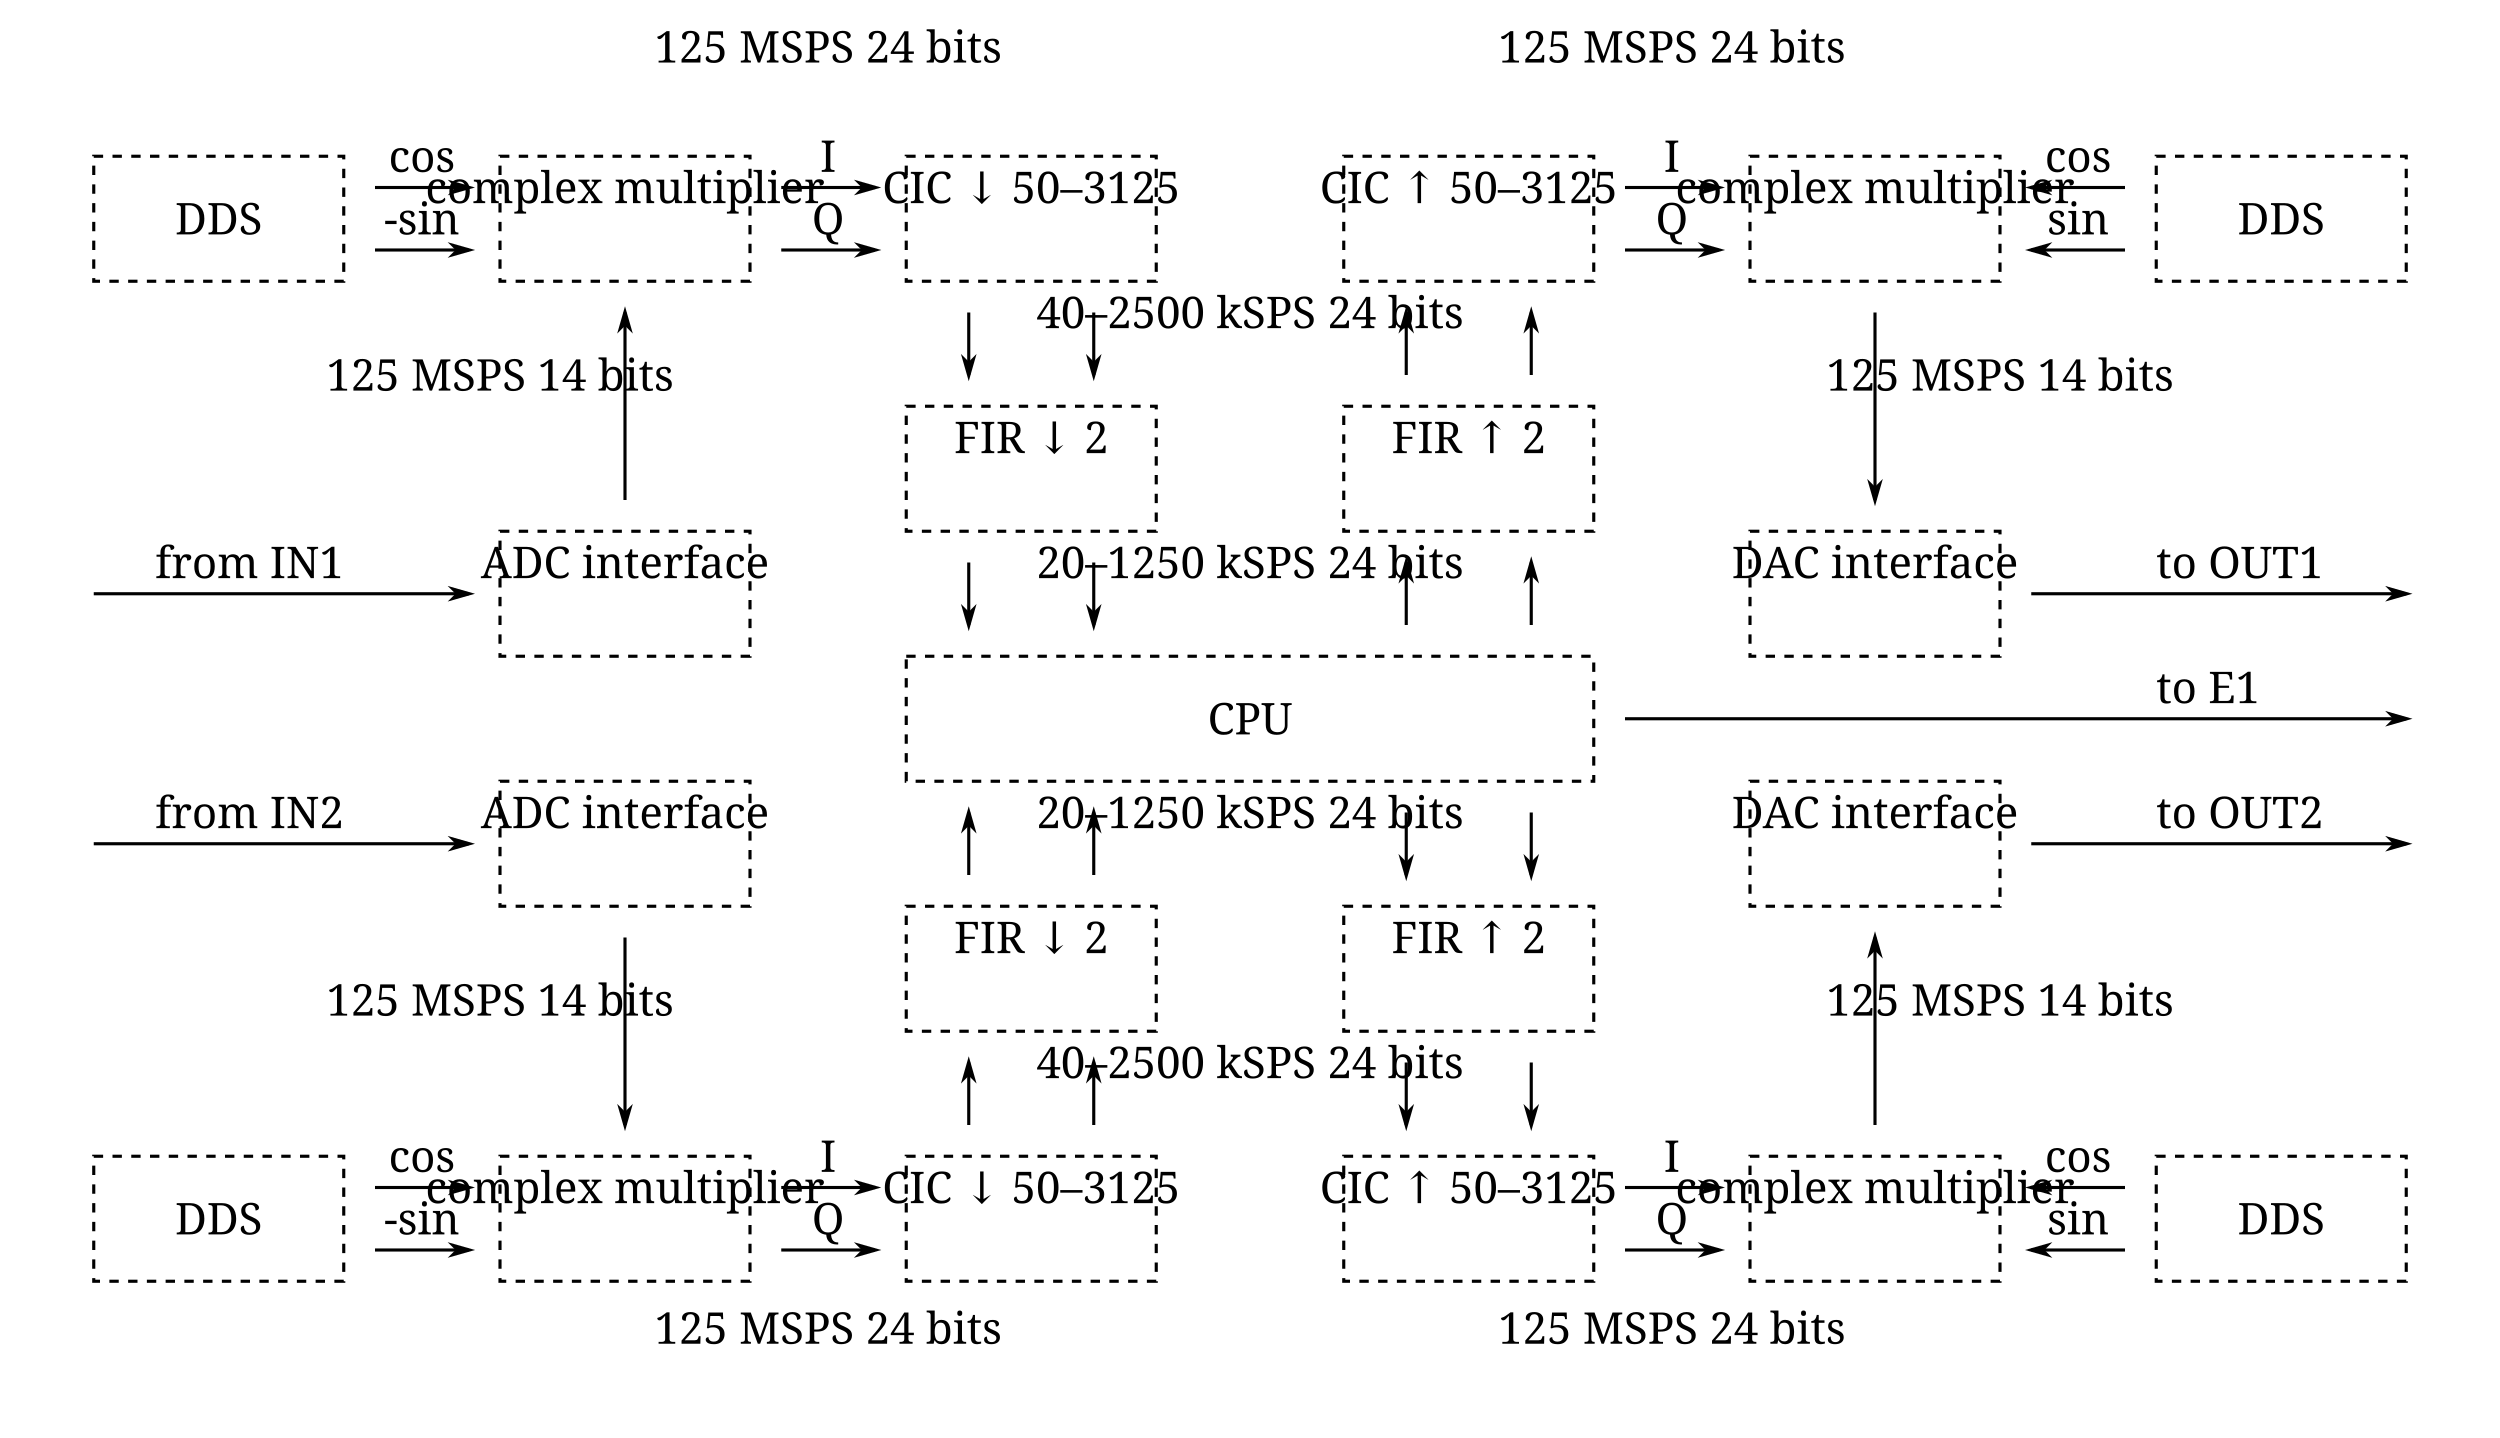
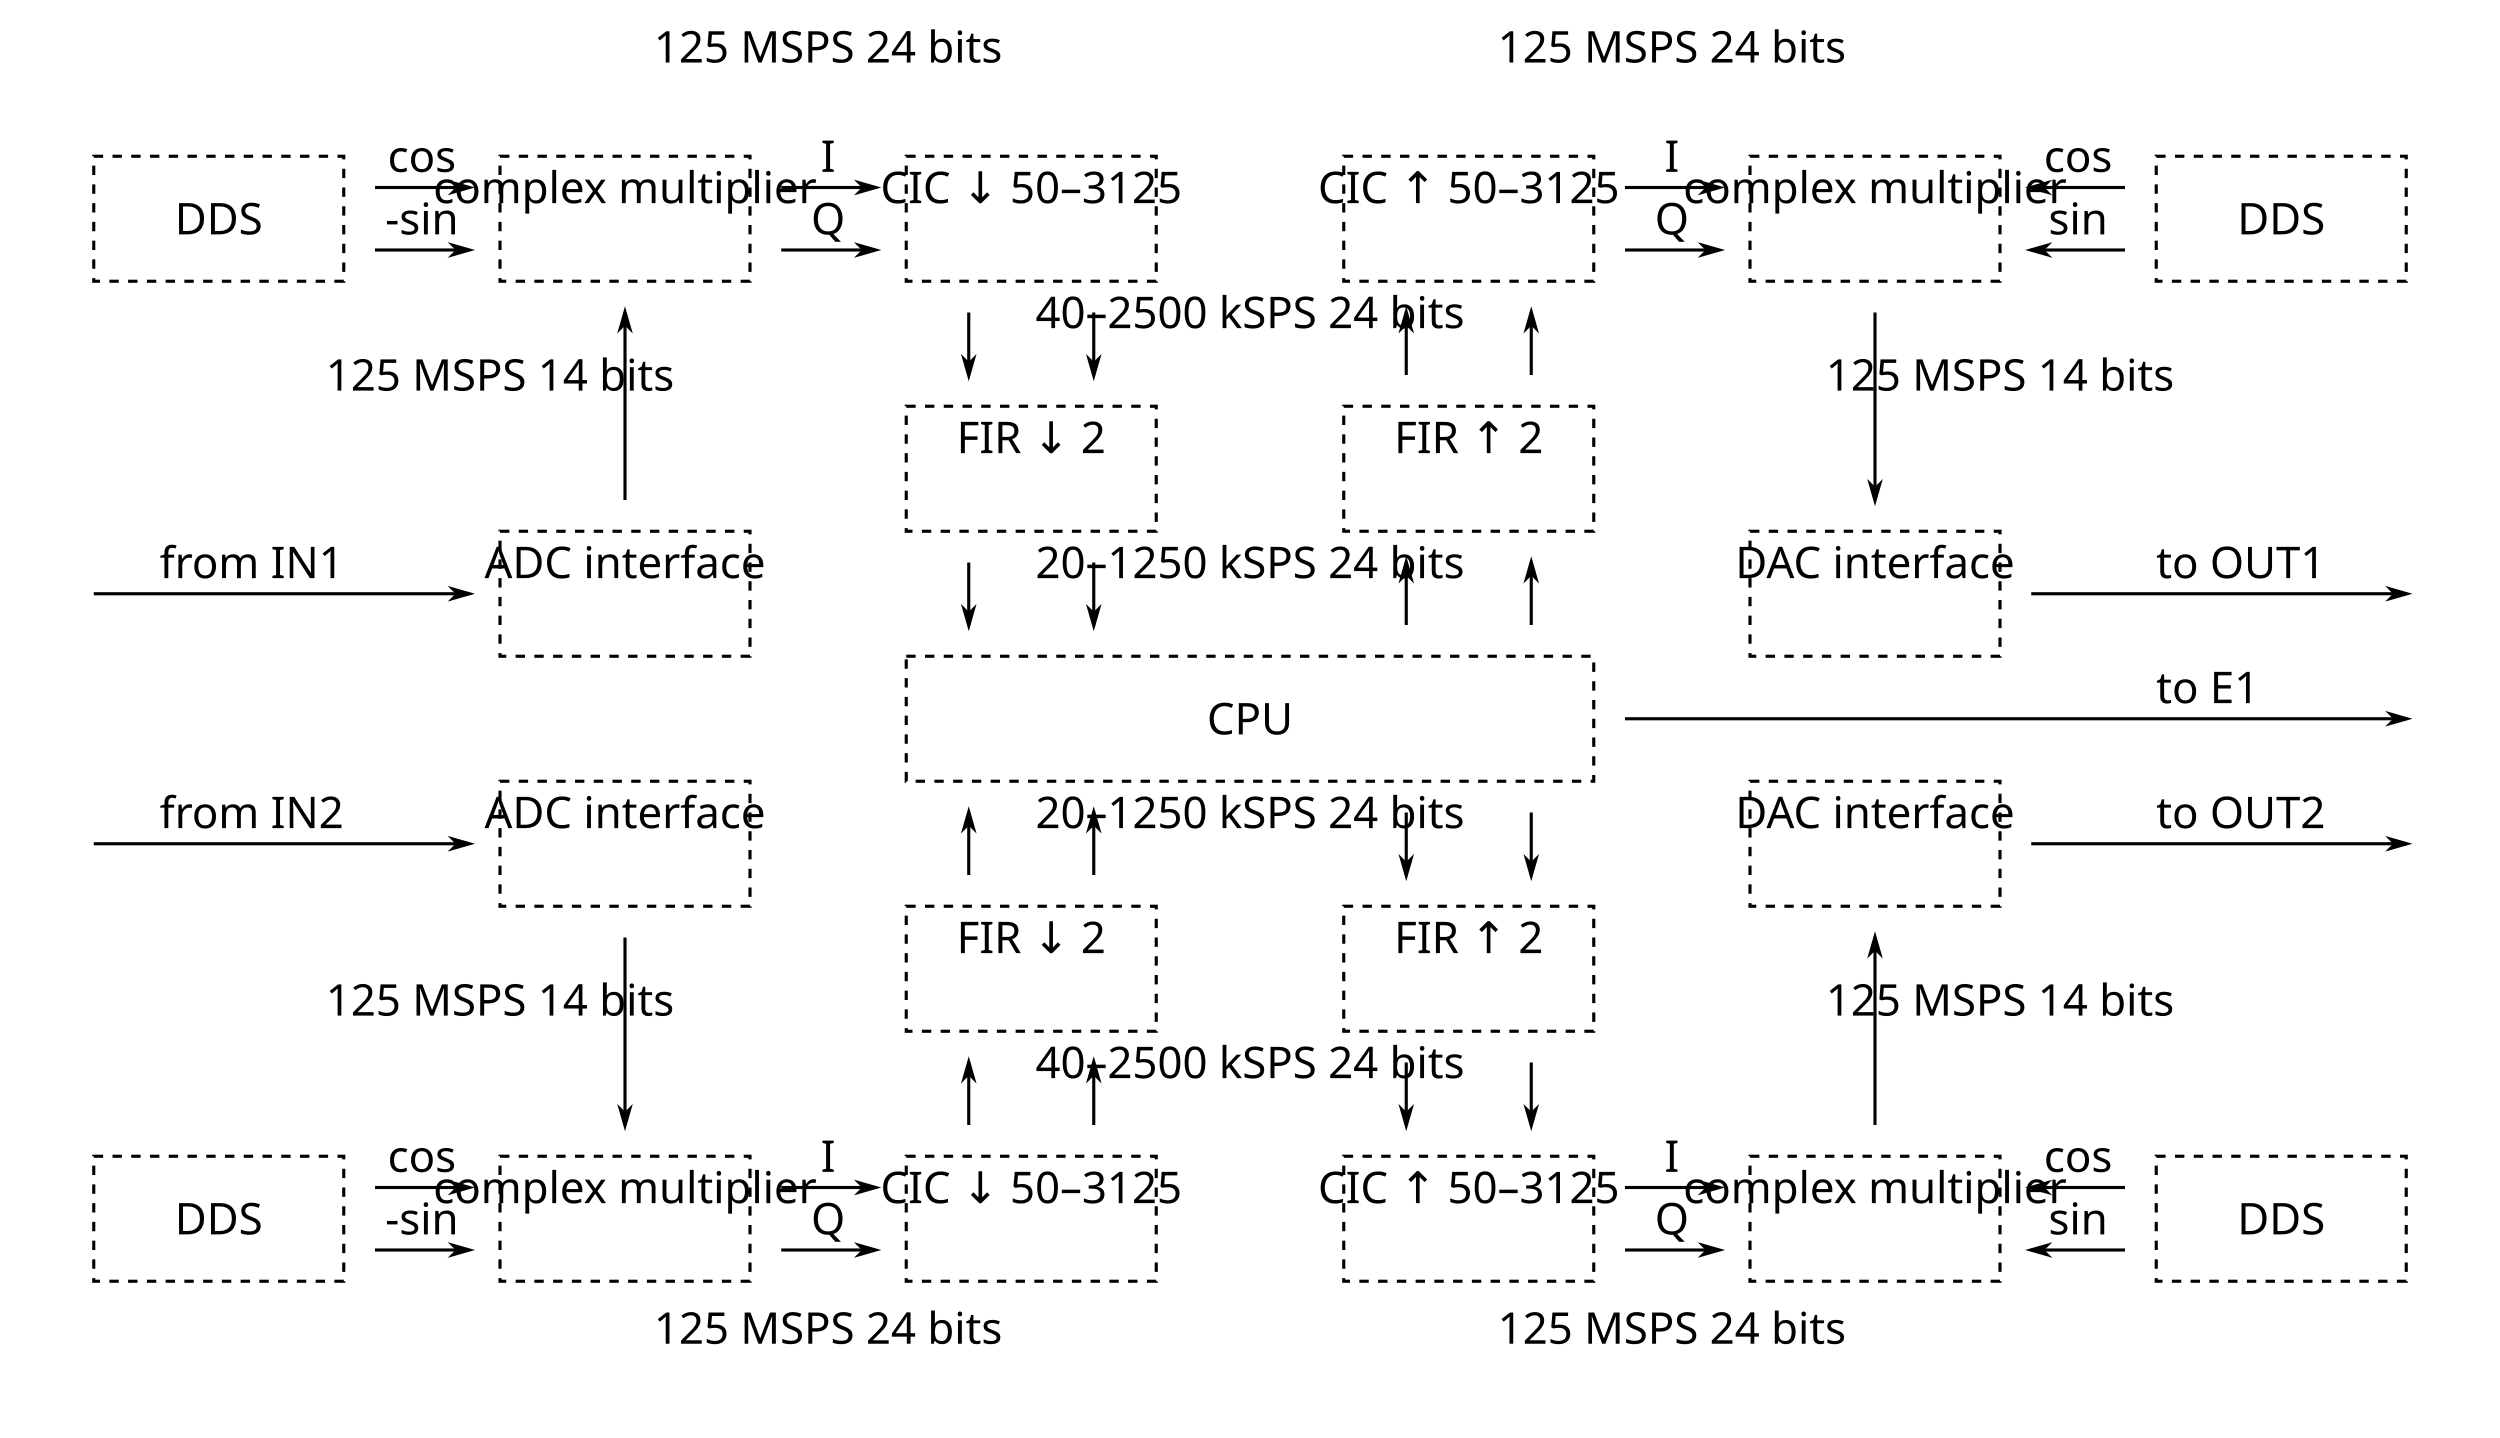
<svg xmlns="http://www.w3.org/2000/svg" width="800" height="460" version="1.1">
  <defs>
    <marker id="Arrow1L" overflow="visible" markerHeight="5" markerWidth="8.75" orient="auto-start-reverse" preserveAspectRatio="xMidYMid" refX="4.25" viewBox="0 0 8.75 5">
      <path transform="scale(-.5)" d="m0 0 5-5-17.5 5 17.5 5z" fill="context-stroke" fill-rule="evenodd" />
    </marker>
  </defs>
-   <text x="200" y="185" fill="#000000" font-family="Cambria" font-size="14px" text-align="center" text-anchor="middle" style="line-height:1.25">
+   <text x="200" y="185" fill="#000000" font-family="Carlito" font-size="14px" text-align="center" text-anchor="middle" style="line-height:1.25">
    <tspan>ADC</tspan>
    <tspan>interface</tspan>
  </text>
-   <text x="330" y="145" fill="#000000" font-family="Cambria" font-size="14px" text-align="center" text-anchor="middle" style="line-height:1.25">
+   <text x="330" y="145" fill="#000000" font-family="Carlito" font-size="14px" text-align="center" text-anchor="middle" style="line-height:1.25">
    <tspan>FIR</tspan>
    <tspan>↓ 2</tspan>
  </text>
  <rect x="290" y="210" width="220" height="40" fill="none" stroke="#000000" stroke-dasharray="3, 3" />
  <rect x="290" y="50" width="80" height="40" fill="none" stroke="#000000" stroke-dasharray="3, 3" />
  <rect x="290" y="130" width="80" height="40" fill="none" stroke="#000000" stroke-dasharray="3, 3" />
  <rect x="160" y="170" width="80" height="40" fill="none" stroke="#000000" stroke-dasharray="3, 3" />
-   <text x="265" y="55" fill="#000000" font-family="Cambria" font-size="14px" text-align="center" text-anchor="middle" style="line-height:1.25">
-     <tspan>I</tspan>
-   </text>
-   <text x="265" y="75" fill="#000000" font-family="Cambria" font-size="14px" text-align="center" text-anchor="middle" style="line-height:1.25">
-     <tspan>Q</tspan>
-   </text>
-   <text x="160" y="125" fill="#000000" font-family="Cambria" font-size="14px" text-align="center" text-anchor="middle" style="line-height:1.25">
-     <tspan>125 MSPS</tspan>
-     <tspan>14 bits</tspan>
-   </text>
-   <text x="400" y="235" fill="#000000" font-family="Cambria" font-size="14px" text-align="center" text-anchor="middle" style="line-height:1.25">
+   <text x="265" y="55" fill="#000000" font-family="Carlito" font-size="14px" text-align="center" text-anchor="middle" style="line-height:1.25">
+     <tspan>I</tspan>
+   </text>
+   <text x="265" y="75" fill="#000000" font-family="Carlito" font-size="14px" text-align="center" text-anchor="middle" style="line-height:1.25">
+     <tspan>Q</tspan>
+   </text>
+   <text x="160" y="125" fill="#000000" font-family="Carlito" font-size="14px" text-align="center" text-anchor="middle" style="line-height:1.25">
+     <tspan>125 MSPS</tspan>
+     <tspan>14 bits</tspan>
+   </text>
+   <text x="400" y="235" fill="#000000" font-family="Carlito" font-size="14px" text-align="center" text-anchor="middle" style="line-height:1.25">
    <tspan>CPU</tspan>
  </text>
  <path d="m30 190h120" fill="none" marker-end="url(#Arrow1L)" stroke="#000000" />
-   <text x="110" y="185" fill="#000000" font-family="Cambria" font-size="14px" text-align="end" text-anchor="end" style="line-height:1.25">
+   <text x="110" y="185" fill="#000000" font-family="Carlito" font-size="14px" text-align="end" text-anchor="end" style="line-height:1.25">
    <tspan>from IN1</tspan>
  </text>
-   <text x="265" y="20" fill="#000000" font-family="Cambria" font-size="14px" text-align="center" text-anchor="middle" style="line-height:1.25">
+   <text x="265" y="20" fill="#000000" font-family="Carlito" font-size="14px" text-align="center" text-anchor="middle" style="line-height:1.25">
    <tspan>125 MSPS</tspan>
    <tspan>24 bits</tspan>
  </text>
  <path d="m250 60h30" fill="none" marker-end="url(#Arrow1L)" stroke="#000000" />
  <path d="m250 80h30" fill="none" marker-end="url(#Arrow1L)" stroke="#000000" />
-   <text x="600" y="185" fill="#000000" font-family="Cambria" font-size="14px" text-align="center" text-anchor="middle" style="line-height:1.25">
+   <text x="600" y="185" fill="#000000" font-family="Carlito" font-size="14px" text-align="center" text-anchor="middle" style="line-height:1.25">
    <tspan>DAC</tspan>
    <tspan>interface</tspan>
  </text>
-   <text x="470" y="65" fill="#000000" font-family="Cambria" font-size="14px" text-align="center" text-anchor="middle" style="line-height:1.25">
+   <text x="470" y="65" fill="#000000" font-family="Carlito" font-size="14px" text-align="center" text-anchor="middle" style="line-height:1.25">
    <tspan>CIC</tspan>
    <tspan>↑ 50–3125</tspan>
  </text>
-   <text x="470" y="145" fill="#000000" font-family="Cambria" font-size="14px" text-align="center" text-anchor="middle" style="line-height:1.25">
+   <text x="470" y="145" fill="#000000" font-family="Carlito" font-size="14px" text-align="center" text-anchor="middle" style="line-height:1.25">
    <tspan>FIR</tspan>
    <tspan>↑ 2</tspan>
  </text>
  <rect x="430" y="50" width="80" height="40" fill="none" stroke="#000000" stroke-dasharray="3, 3" />
  <rect x="430" y="130" width="80" height="40" fill="none" stroke="#000000" stroke-dasharray="3, 3" />
  <rect x="560" y="170" width="80" height="40" fill="none" stroke="#000000" stroke-dasharray="3, 3" />
  <path d="m650 190h120" fill="none" marker-end="url(#Arrow1L)" stroke="#000000" />
-   <text x="690" y="185" fill="#000000" font-family="Cambria" font-size="14px" style="line-height:1.25">
+   <text x="690" y="185" fill="#000000" font-family="Carlito" font-size="14px" style="line-height:1.25">
    <tspan>to OUT1</tspan>
  </text>
  <path d="m310 180v20" fill="none" marker-end="url(#Arrow1L)" stroke="#000000" />
  <path d="m350 180v20" fill="none" marker-end="url(#Arrow1L)" stroke="#000000" />
  <path d="m450 200v-20" fill="none" marker-end="url(#Arrow1L)" stroke="#000000" />
  <path d="m490 200v-20" fill="none" marker-end="url(#Arrow1L)" stroke="#000000" />
  <path d="m450 120v-20" fill="none" marker-end="url(#Arrow1L)" stroke="#000000" />
  <path d="m490 120v-20" fill="none" marker-end="url(#Arrow1L)" stroke="#000000" />
-   <text x="535" y="20" fill="#000000" font-family="Cambria" font-size="14px" text-align="center" text-anchor="middle" style="line-height:1.25">
-     <tspan>125 MSPS</tspan>
-     <tspan>24 bits</tspan>
-   </text>
-   <text x="640" y="125" fill="#000000" font-family="Cambria" font-size="14px" text-align="center" text-anchor="middle" style="line-height:1.25">
-     <tspan>125 MSPS</tspan>
-     <tspan>14 bits</tspan>
-   </text>
-   <text x="535" y="55" fill="#000000" font-family="Cambria" font-size="14px" text-align="center" text-anchor="middle" style="line-height:1.25">
-     <tspan>I</tspan>
-   </text>
-   <text x="535" y="75" fill="#000000" font-family="Cambria" font-size="14px" text-align="center" text-anchor="middle" style="line-height:1.25">
+   <text x="535" y="20" fill="#000000" font-family="Carlito" font-size="14px" text-align="center" text-anchor="middle" style="line-height:1.25">
+     <tspan>125 MSPS</tspan>
+     <tspan>24 bits</tspan>
+   </text>
+   <text x="640" y="125" fill="#000000" font-family="Carlito" font-size="14px" text-align="center" text-anchor="middle" style="line-height:1.25">
+     <tspan>125 MSPS</tspan>
+     <tspan>14 bits</tspan>
+   </text>
+   <text x="535" y="55" fill="#000000" font-family="Carlito" font-size="14px" text-align="center" text-anchor="middle" style="line-height:1.25">
+     <tspan>I</tspan>
+   </text>
+   <text x="535" y="75" fill="#000000" font-family="Carlito" font-size="14px" text-align="center" text-anchor="middle" style="line-height:1.25">
    <tspan>Q</tspan>
  </text>
  <path d="m520 60h30" fill="none" marker-end="url(#Arrow1L)" stroke="#000000" />
  <path d="m520 80h30" fill="none" marker-end="url(#Arrow1L)" stroke="#000000" />
-   <text x="330" y="65" fill="#000000" font-family="Cambria" font-size="14px" text-align="center" text-anchor="middle" style="line-height:1.25">
+   <text x="330" y="65" fill="#000000" font-family="Carlito" font-size="14px" text-align="center" text-anchor="middle" style="line-height:1.25">
    <tspan>CIC</tspan>
    <tspan>↓ 50–3125</tspan>
  </text>
  <path d="m310 100v20" fill="none" marker-end="url(#Arrow1L)" stroke="#000000" />
  <path d="m350 100v20" fill="none" marker-end="url(#Arrow1L)" stroke="#000000" />
-   <text x="200" y="65" fill="#000000" font-family="Cambria" font-size="14px" text-align="center" text-anchor="middle" style="line-height:1.25">
+   <text x="200" y="65" fill="#000000" font-family="Carlito" font-size="14px" text-align="center" text-anchor="middle" style="line-height:1.25">
    <tspan>complex</tspan>
    <tspan>multiplier</tspan>
  </text>
  <rect x="160" y="50" width="80" height="40" fill="none" stroke="#000000" stroke-dasharray="3, 3" />
-   <text x="70" y="75" fill="#000000" font-family="Cambria" font-size="14px" text-align="center" text-anchor="middle" style="line-height:1.25">
+   <text x="70" y="75" fill="#000000" font-family="Carlito" font-size="14px" text-align="center" text-anchor="middle" style="line-height:1.25">
    <tspan>DDS</tspan>
  </text>
  <rect x="30" y="50" width="80" height="40" fill="none" stroke="#000000" stroke-dasharray="3, 3" />
-   <text x="135" y="55" fill="#000000" font-family="Cambria" font-size="14px" text-align="center" text-anchor="middle" style="line-height:1.25">
-     <tspan>cos</tspan>
-   </text>
-   <text x="135" y="75" fill="#000000" font-family="Cambria" font-size="14px" text-align="center" text-anchor="middle" style="line-height:1.25">
+   <text x="135" y="55" fill="#000000" font-family="Carlito" font-size="14px" text-align="center" text-anchor="middle" style="line-height:1.25">
+     <tspan>cos</tspan>
+   </text>
+   <text x="135" y="75" fill="#000000" font-family="Carlito" font-size="14px" text-align="center" text-anchor="middle" style="line-height:1.25">
    <tspan>-sin</tspan>
  </text>
  <path d="m120 60h30" fill="none" marker-end="url(#Arrow1L)" stroke="#000000" />
  <path d="m120 80h30" fill="none" marker-end="url(#Arrow1L)" stroke="#000000" />
-   <text x="600" y="65" fill="#000000" font-family="Cambria" font-size="14px" text-align="center" text-anchor="middle" style="line-height:1.25">
+   <text x="600" y="65" fill="#000000" font-family="Carlito" font-size="14px" text-align="center" text-anchor="middle" style="line-height:1.25">
    <tspan>complex</tspan>
    <tspan>multiplier</tspan>
  </text>
  <rect x="560" y="50" width="80" height="40" fill="none" stroke="#000000" stroke-dasharray="3, 3" />
-   <text x="730" y="75" fill="#000000" font-family="Cambria" font-size="14px" text-align="center" text-anchor="middle" style="line-height:1.25">
+   <text x="730" y="75" fill="#000000" font-family="Carlito" font-size="14px" text-align="center" text-anchor="middle" style="line-height:1.25">
    <tspan>DDS</tspan>
  </text>
  <rect x="690" y="50" width="80" height="40" fill="none" stroke="#000000" stroke-dasharray="3, 3" />
-   <text x="665" y="55" fill="#000000" font-family="Cambria" font-size="14px" text-align="center" text-anchor="middle" style="line-height:1.25">
-     <tspan>cos</tspan>
-   </text>
-   <text x="665" y="75" fill="#000000" font-family="Cambria" font-size="14px" text-align="center" text-anchor="middle" style="line-height:1.25">
+   <text x="665" y="55" fill="#000000" font-family="Carlito" font-size="14px" text-align="center" text-anchor="middle" style="line-height:1.25">
+     <tspan>cos</tspan>
+   </text>
+   <text x="665" y="75" fill="#000000" font-family="Carlito" font-size="14px" text-align="center" text-anchor="middle" style="line-height:1.25">
    <tspan>sin</tspan>
  </text>
  <path d="m680 60h-30" fill="none" marker-end="url(#Arrow1L)" stroke="#000000" />
  <path d="m680 80h-30" fill="none" marker-end="url(#Arrow1L)" stroke="#000000" />
-   <text x="400" y="185" fill="#000000" font-family="Cambria" font-size="14px" text-align="center" text-anchor="middle" style="line-height:1.25">
+   <text x="400" y="185" fill="#000000" font-family="Carlito" font-size="14px" text-align="center" text-anchor="middle" style="line-height:1.25">
    <tspan>20–1250 kSPS</tspan>
    <tspan>24 bits</tspan>
  </text>
-   <text x="400" y="105" fill="#000000" font-family="Cambria" font-size="14px" text-align="center" text-anchor="middle" style="line-height:1.25">
+   <text x="400" y="105" fill="#000000" font-family="Carlito" font-size="14px" text-align="center" text-anchor="middle" style="line-height:1.25">
    <tspan>40–2500 kSPS</tspan>
    <tspan>24 bits</tspan>
  </text>
-   <text x="200" y="265" fill="#000000" font-family="Cambria" font-size="14px" text-align="center" text-anchor="middle" style="line-height:1.25">
+   <text x="200" y="265" fill="#000000" font-family="Carlito" font-size="14px" text-align="center" text-anchor="middle" style="line-height:1.25">
    <tspan>ADC</tspan>
    <tspan>interface</tspan>
  </text>
-   <text x="330" y="305" fill="#000000" font-family="Cambria" font-size="14px" text-align="center" text-anchor="middle" style="line-height:1.25">
+   <text x="330" y="305" fill="#000000" font-family="Carlito" font-size="14px" text-align="center" text-anchor="middle" style="line-height:1.25">
    <tspan>FIR</tspan>
    <tspan>↓ 2</tspan>
  </text>
  <rect x="290" y="370" width="80" height="40" fill="none" stroke="#000000" stroke-dasharray="3, 3" />
  <rect x="290" y="290" width="80" height="40" fill="none" stroke="#000000" stroke-dasharray="3, 3" />
  <rect x="160" y="250" width="80" height="40" fill="none" stroke="#000000" stroke-dasharray="3, 3" />
-   <text x="265" y="375" fill="#000000" font-family="Cambria" font-size="14px" text-align="center" text-anchor="middle" style="line-height:1.25">
-     <tspan>I</tspan>
-   </text>
-   <text x="265" y="395" fill="#000000" font-family="Cambria" font-size="14px" text-align="center" text-anchor="middle" style="line-height:1.25">
+   <text x="265" y="375" fill="#000000" font-family="Carlito" font-size="14px" text-align="center" text-anchor="middle" style="line-height:1.25">
+     <tspan>I</tspan>
+   </text>
+   <text x="265" y="395" fill="#000000" font-family="Carlito" font-size="14px" text-align="center" text-anchor="middle" style="line-height:1.25">
    <tspan>Q</tspan>
  </text>
  <path d="m30 270h120" fill="none" marker-end="url(#Arrow1L)" stroke="#000000" />
-   <text x="110" y="265" fill="#000000" font-family="Cambria" font-size="14px" text-align="end" text-anchor="end" style="line-height:1.25">
+   <text x="110" y="265" fill="#000000" font-family="Carlito" font-size="14px" text-align="end" text-anchor="end" style="line-height:1.25">
    <tspan>from IN2</tspan>
  </text>
-   <text x="265" y="430" fill="#000000" font-family="Cambria" font-size="14px" text-align="center" text-anchor="middle" style="line-height:1.25">
+   <text x="265" y="430" fill="#000000" font-family="Carlito" font-size="14px" text-align="center" text-anchor="middle" style="line-height:1.25">
    <tspan>125 MSPS</tspan>
    <tspan>24 bits</tspan>
  </text>
  <path d="m250 380h30" fill="none" marker-end="url(#Arrow1L)" stroke="#000000" />
  <path d="m250 400h30" fill="none" marker-end="url(#Arrow1L)" stroke="#000000" />
-   <text x="600" y="265" fill="#000000" font-family="Cambria" font-size="14px" text-align="center" text-anchor="middle" style="line-height:1.25">
+   <text x="600" y="265" fill="#000000" font-family="Carlito" font-size="14px" text-align="center" text-anchor="middle" style="line-height:1.25">
    <tspan>DAC</tspan>
    <tspan>interface</tspan>
  </text>
-   <text x="470" y="385" fill="#000000" font-family="Cambria" font-size="14px" text-align="center" text-anchor="middle" style="line-height:1.25">
+   <text x="470" y="385" fill="#000000" font-family="Carlito" font-size="14px" text-align="center" text-anchor="middle" style="line-height:1.25">
    <tspan>CIC</tspan>
    <tspan>↑ 50–3125</tspan>
  </text>
-   <text x="470" y="305" fill="#000000" font-family="Cambria" font-size="14px" text-align="center" text-anchor="middle" style="line-height:1.25">
+   <text x="470" y="305" fill="#000000" font-family="Carlito" font-size="14px" text-align="center" text-anchor="middle" style="line-height:1.25">
    <tspan>FIR</tspan>
    <tspan>↑ 2</tspan>
  </text>
  <rect x="430" y="370" width="80" height="40" fill="none" stroke="#000000" stroke-dasharray="3, 3" />
  <rect x="430" y="290" width="80" height="40" fill="none" stroke="#000000" stroke-dasharray="3, 3" />
  <rect x="560" y="250" width="80" height="40" fill="none" stroke="#000000" stroke-dasharray="3, 3" />
  <path d="m650 270h120" fill="none" marker-end="url(#Arrow1L)" stroke="#000000" />
-   <text x="690" y="265" fill="#000000" font-family="Cambria" font-size="14px" style="line-height:1.25">
+   <text x="690" y="265" fill="#000000" font-family="Carlito" font-size="14px" style="line-height:1.25">
    <tspan>to OUT2</tspan>
  </text>
  <path d="m450 340v20" fill="none" marker-end="url(#Arrow1L)" stroke="#000000" />
  <path d="m490 340v20" fill="none" marker-end="url(#Arrow1L)" stroke="#000000" />
-   <text x="535" y="430" fill="#000000" font-family="Cambria" font-size="14px" text-align="center" text-anchor="middle" style="line-height:1.25">
-     <tspan>125 MSPS</tspan>
-     <tspan>24 bits</tspan>
-   </text>
-   <text x="535" y="375" fill="#000000" font-family="Cambria" font-size="14px" text-align="center" text-anchor="middle" style="line-height:1.25">
-     <tspan>I</tspan>
-   </text>
-   <text x="535" y="395" fill="#000000" font-family="Cambria" font-size="14px" text-align="center" text-anchor="middle" style="line-height:1.25">
+   <text x="535" y="430" fill="#000000" font-family="Carlito" font-size="14px" text-align="center" text-anchor="middle" style="line-height:1.25">
+     <tspan>125 MSPS</tspan>
+     <tspan>24 bits</tspan>
+   </text>
+   <text x="535" y="375" fill="#000000" font-family="Carlito" font-size="14px" text-align="center" text-anchor="middle" style="line-height:1.25">
+     <tspan>I</tspan>
+   </text>
+   <text x="535" y="395" fill="#000000" font-family="Carlito" font-size="14px" text-align="center" text-anchor="middle" style="line-height:1.25">
    <tspan>Q</tspan>
  </text>
  <path d="m520 380h30" fill="none" marker-end="url(#Arrow1L)" stroke="#000000" />
  <path d="m520 400h30" fill="none" marker-end="url(#Arrow1L)" stroke="#000000" />
-   <text x="330" y="385" fill="#000000" font-family="Cambria" font-size="14px" text-align="center" text-anchor="middle" style="line-height:1.25">
+   <text x="330" y="385" fill="#000000" font-family="Carlito" font-size="14px" text-align="center" text-anchor="middle" style="line-height:1.25">
    <tspan>CIC</tspan>
    <tspan>↓ 50–3125</tspan>
  </text>
  <path d="m310 360v-20" fill="none" marker-end="url(#Arrow1L)" stroke="#000000" />
  <path d="m350 360v-20" fill="none" marker-end="url(#Arrow1L)" stroke="#000000" />
-   <text x="200" y="385" fill="#000000" font-family="Cambria" font-size="14px" text-align="center" text-anchor="middle" style="line-height:1.25">
+   <text x="200" y="385" fill="#000000" font-family="Carlito" font-size="14px" text-align="center" text-anchor="middle" style="line-height:1.25">
    <tspan>complex</tspan>
    <tspan>multiplier</tspan>
  </text>
  <rect x="160" y="370" width="80" height="40" fill="none" stroke="#000000" stroke-dasharray="3, 3" />
-   <text x="70" y="395" fill="#000000" font-family="Cambria" font-size="14px" text-align="center" text-anchor="middle" style="line-height:1.25">
+   <text x="70" y="395" fill="#000000" font-family="Carlito" font-size="14px" text-align="center" text-anchor="middle" style="line-height:1.25">
    <tspan>DDS</tspan>
  </text>
  <rect x="30" y="370" width="80" height="40" fill="none" stroke="#000000" stroke-dasharray="3, 3" />
-   <text x="135" y="375" fill="#000000" font-family="Cambria" font-size="14px" text-align="center" text-anchor="middle" style="line-height:1.25">
-     <tspan>cos</tspan>
-   </text>
-   <text x="135" y="395" fill="#000000" font-family="Cambria" font-size="14px" text-align="center" text-anchor="middle" style="line-height:1.25">
+   <text x="135" y="375" fill="#000000" font-family="Carlito" font-size="14px" text-align="center" text-anchor="middle" style="line-height:1.25">
+     <tspan>cos</tspan>
+   </text>
+   <text x="135" y="395" fill="#000000" font-family="Carlito" font-size="14px" text-align="center" text-anchor="middle" style="line-height:1.25">
    <tspan>-sin</tspan>
  </text>
  <path d="m120 380h30" fill="none" marker-end="url(#Arrow1L)" stroke="#000000" />
  <path d="m120 400h30" fill="none" marker-end="url(#Arrow1L)" stroke="#000000" />
-   <text x="600" y="385" fill="#000000" font-family="Cambria" font-size="14px" text-align="center" text-anchor="middle" style="line-height:1.25">
+   <text x="600" y="385" fill="#000000" font-family="Carlito" font-size="14px" text-align="center" text-anchor="middle" style="line-height:1.25">
    <tspan>complex</tspan>
    <tspan>multiplier</tspan>
  </text>
  <rect x="560" y="370" width="80" height="40" fill="none" stroke="#000000" stroke-dasharray="3, 3" />
-   <text x="730" y="395" fill="#000000" font-family="Cambria" font-size="14px" text-align="center" text-anchor="middle" style="line-height:1.25">
+   <text x="730" y="395" fill="#000000" font-family="Carlito" font-size="14px" text-align="center" text-anchor="middle" style="line-height:1.25">
    <tspan>DDS</tspan>
  </text>
  <rect x="690" y="370" width="80" height="40" fill="none" stroke="#000000" stroke-dasharray="3, 3" />
-   <text x="665" y="375" fill="#000000" font-family="Cambria" font-size="14px" text-align="center" text-anchor="middle" style="line-height:1.25">
-     <tspan>cos</tspan>
-   </text>
-   <text x="665" y="395" fill="#000000" font-family="Cambria" font-size="14px" text-align="center" text-anchor="middle" style="line-height:1.25">
+   <text x="665" y="375" fill="#000000" font-family="Carlito" font-size="14px" text-align="center" text-anchor="middle" style="line-height:1.25">
+     <tspan>cos</tspan>
+   </text>
+   <text x="665" y="395" fill="#000000" font-family="Carlito" font-size="14px" text-align="center" text-anchor="middle" style="line-height:1.25">
    <tspan>sin</tspan>
  </text>
  <path d="m680 380h-30" fill="none" marker-end="url(#Arrow1L)" stroke="#000000" />
  <path d="m680 400h-30" fill="none" marker-end="url(#Arrow1L)" stroke="#000000" />
  <path d="m200 160v-60" fill="none" marker-end="url(#Arrow1L)" stroke="#000000" />
  <path d="m200 300v60" fill="none" marker-end="url(#Arrow1L)" stroke="#000000" />
  <path d="m310 280v-20" fill="none" marker-end="url(#Arrow1L)" stroke="#000000" />
  <path d="m350 280v-20" fill="none" marker-end="url(#Arrow1L)" stroke="#000000" />
  <path d="m450 260v20" fill="none" marker-end="url(#Arrow1L)" stroke="#000000" />
  <path d="m490 260v20" fill="none" marker-end="url(#Arrow1L)" stroke="#000000" />
-   <text x="400" y="265" fill="#000000" font-family="Cambria" font-size="14px" text-align="center" text-anchor="middle" style="line-height:1.25">
+   <text x="400" y="265" fill="#000000" font-family="Carlito" font-size="14px" text-align="center" text-anchor="middle" style="line-height:1.25">
    <tspan>20–1250 kSPS</tspan>
    <tspan>24 bits</tspan>
  </text>
-   <text x="400" y="345" fill="#000000" font-family="Cambria" font-size="14px" text-align="center" text-anchor="middle" style="line-height:1.25">
+   <text x="400" y="345" fill="#000000" font-family="Carlito" font-size="14px" text-align="center" text-anchor="middle" style="line-height:1.25">
    <tspan>40–2500 kSPS</tspan>
    <tspan>24 bits</tspan>
  </text>
-   <text x="160" y="325" fill="#000000" font-family="Cambria" font-size="14px" text-align="center" text-anchor="middle" style="line-height:1.25">
+   <text x="160" y="325" fill="#000000" font-family="Carlito" font-size="14px" text-align="center" text-anchor="middle" style="line-height:1.25">
    <tspan>125 MSPS</tspan>
    <tspan>14 bits</tspan>
  </text>
  <path d="m600 360v-60" fill="none" marker-end="url(#Arrow1L)" stroke="#000000" />
  <path d="m600 100v60" fill="none" marker-end="url(#Arrow1L)" stroke="#000000" />
-   <text x="640" y="325" fill="#000000" font-family="Cambria" font-size="14px" text-align="center" text-anchor="middle" style="line-height:1.25">
+   <text x="640" y="325" fill="#000000" font-family="Carlito" font-size="14px" text-align="center" text-anchor="middle" style="line-height:1.25">
    <tspan>125 MSPS</tspan>
    <tspan>14 bits</tspan>
  </text>
  <path d="m520 230h250" fill="none" marker-end="url(#Arrow1L)" stroke="#000000" />
-   <text x="690" y="225" fill="#000000" font-family="Cambria" font-size="14px" style="line-height:1.25">
+   <text x="690" y="225" fill="#000000" font-family="Carlito" font-size="14px" style="line-height:1.25">
    <tspan>to E1</tspan>
  </text>
</svg>
